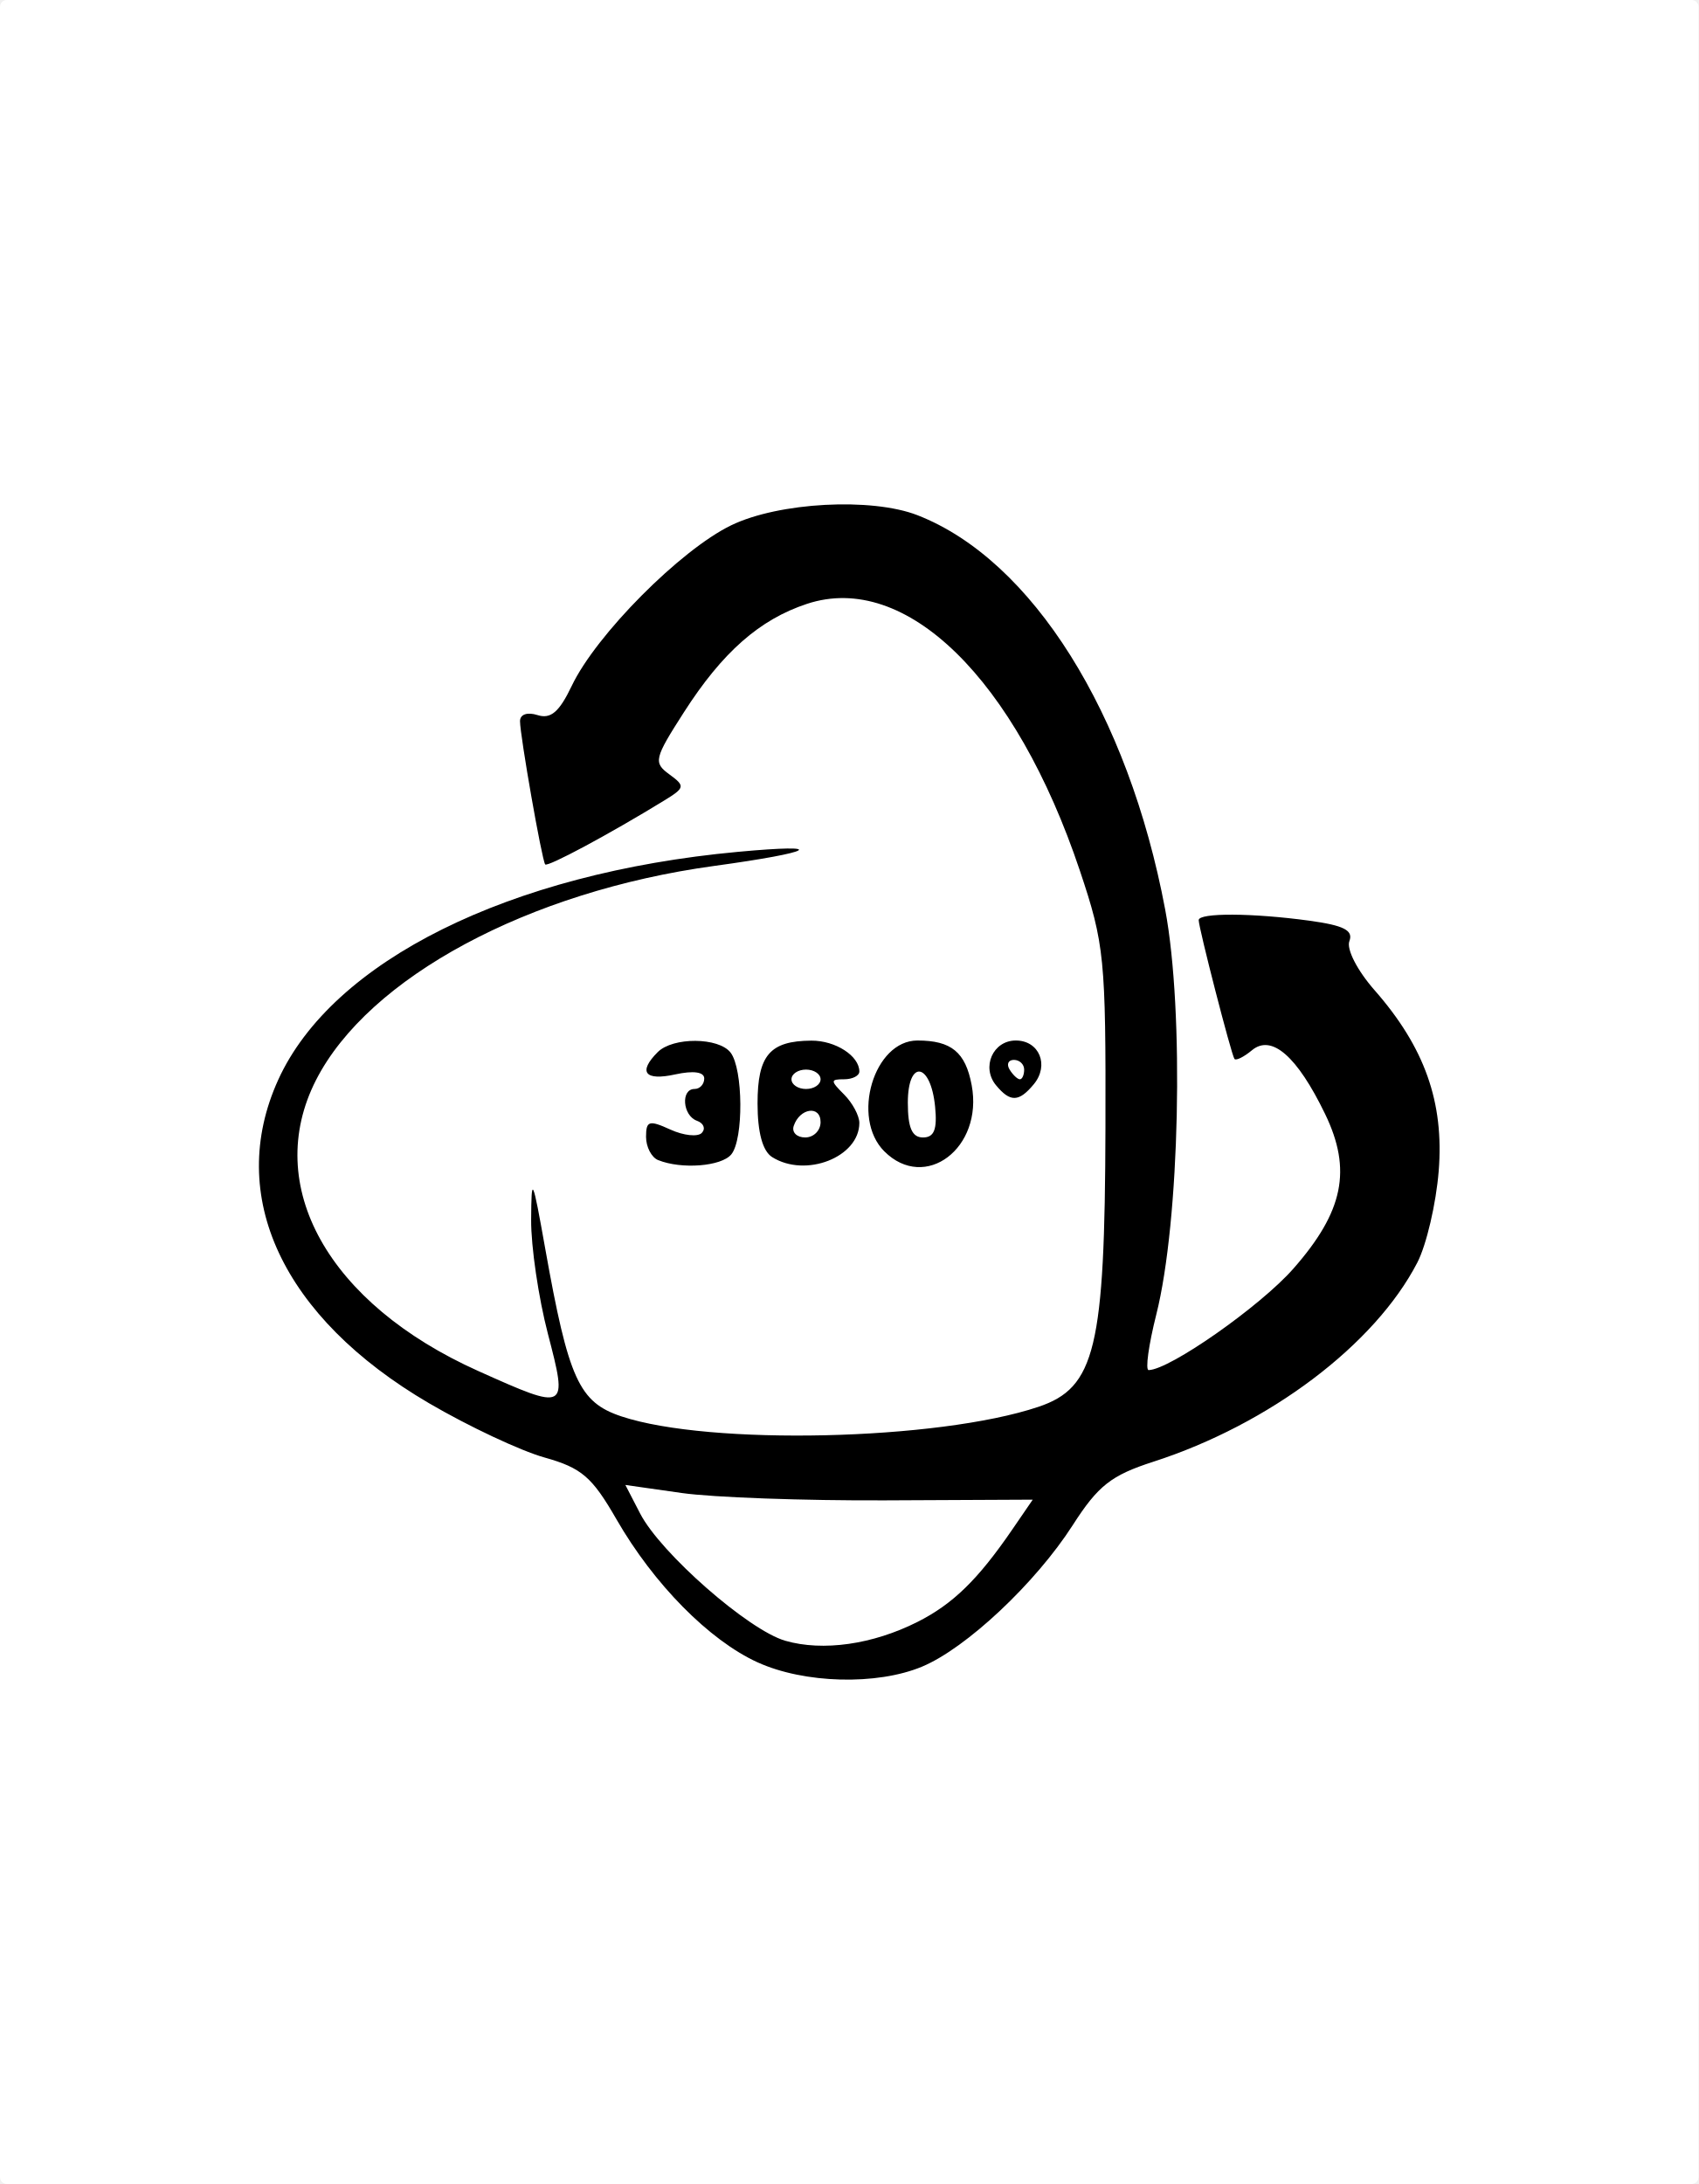
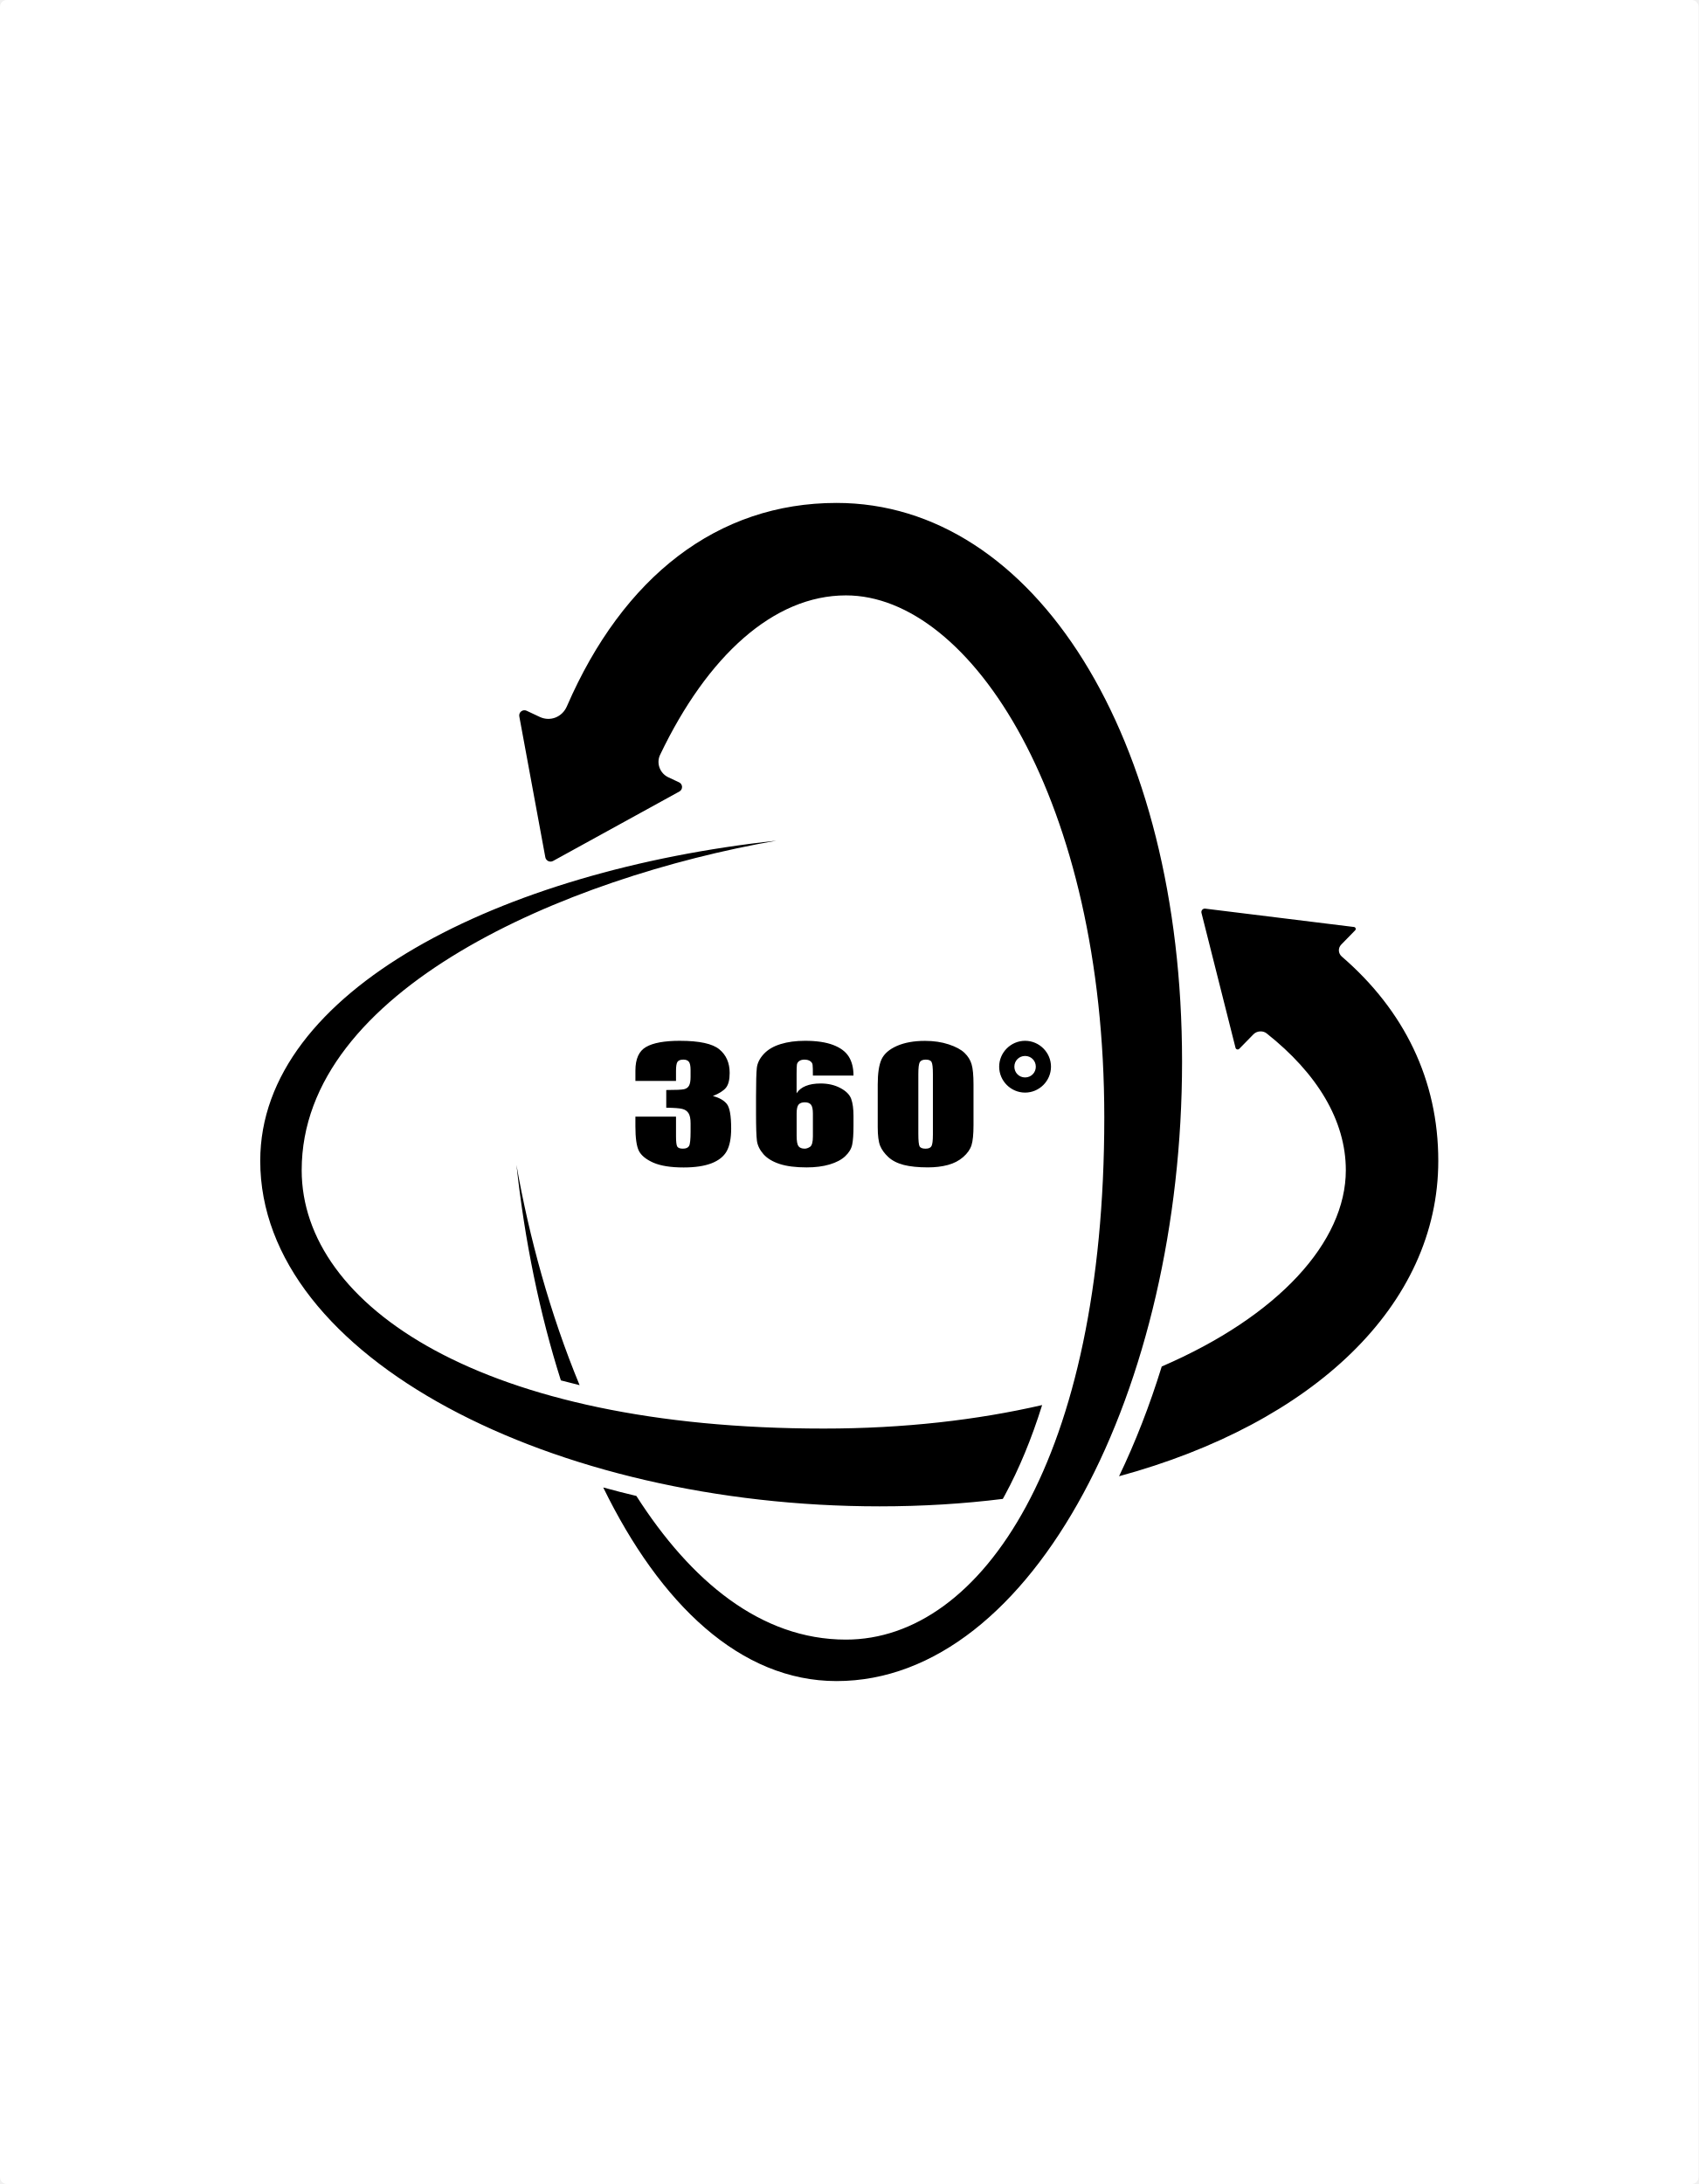
<svg xmlns="http://www.w3.org/2000/svg" width="560" height="720" viewBox="0 0 148.167 190.5" version="1.1" id="svg1" xml:space="preserve">
-   <defs id="defs1" />
-   <g id="layer1">
-     <rect style="fill:#ffffff;stroke-width:2.2;stroke-linecap:round;stroke-linejoin:round;paint-order:markers fill stroke;stroke:none" id="rect1" width="148.167" height="190.5" x="0" y="0" ry="0.597" />
-     <path style="fill:#000000;stroke-width:1.467" d="M 66.083,144.997 C 61.861,143.07 57.026,138.17 53.776,132.521 51.644,128.816 50.737,128.038 47.489,127.128 45.402,126.544 40.868,124.412 37.415,122.391 24.628,114.905 19.681,104.301 24.264,94.2 28.976,83.813 44.425,76.148 64.363,74.303 c 8.02,-0.742 6.734,0.024 -2.063,1.228 -16.202,2.218 -30.168,9.729 -34.734,18.679 -4.694,9.202 1.046,19.496 14.152,25.376 7.782,3.492 7.827,3.468 6.077,-3.244 -0.819,-3.14 -1.477,-7.612 -1.462,-9.938 0.025,-3.938 0.11,-3.764 1.234,2.537 2.027,11.36 2.942,13.372 6.641,14.604 7.684,2.559 27.61,2.105 36.367,-0.83 4.978,-1.668 5.809,-5.124 5.857,-24.346 0.037,-14.777 -0.087,-16.022 -2.227,-22.412 C 88.593,59.205 79.009,49.829 70.399,52.67 c -4.137,1.365 -7.375,4.215 -10.729,9.442 -2.604,4.058 -2.686,4.404 -1.284,5.429 1.405,1.027 1.376,1.169 -0.477,2.304 -4.792,2.936 -10.159,5.814 -10.352,5.552 -0.29,-0.394 -2.194,-11.236 -2.194,-12.492 0,-0.596 0.633,-0.816 1.532,-0.53 1.151,0.365 1.892,-0.27 2.981,-2.553 2.124,-4.455 9.478,-11.858 13.908,-14.003 4.15,-2.009 12.237,-2.446 16.255,-0.878 9.989,3.897 18.379,17.256 21.605,34.4 1.673,8.891 1.271,27.189 -0.775,35.31 -0.674,2.675 -0.974,4.859 -0.667,4.855 1.832,-0.026 9.728,-5.558 12.616,-8.84 4.386,-4.983 5.133,-8.627 2.77,-13.508 -2.437,-5.034 -4.662,-6.971 -6.375,-5.55 -0.718,0.596 -1.407,0.934 -1.531,0.751 -0.281,-0.413 -3.116,-11.421 -3.116,-12.1 0,-0.654 4.701,-0.63 9.652,0.048 3.008,0.412 3.853,0.843 3.493,1.782 -0.268,0.699 0.686,2.56 2.192,4.276 4.378,4.986 6.08,9.785 5.599,15.783 -0.229,2.848 -1.069,6.442 -1.867,7.985 -3.706,7.167 -12.902,14.102 -23.03,17.368 -3.676,1.185 -4.81,2.078 -7.024,5.528 -3.245,5.058 -9.288,10.733 -13.143,12.343 -3.942,1.647 -10.283,1.481 -14.354,-0.376 z m 13.955,-3.526 c 3.09,-1.56 5.271,-3.687 8.27,-8.064 l 1.781,-2.599 -12.848,0.061 c -7.067,0.034 -15.062,-0.255 -17.768,-0.641 l -4.92,-0.702 1.29,2.495 c 1.786,3.453 9.444,10.165 12.658,11.094 3.279,0.947 7.635,0.327 11.538,-1.645 z M 57.414,101.192 c -0.581,-0.235 -1.057,-1.148 -1.057,-2.029 0,-1.404 0.263,-1.483 2.118,-0.638 1.165,0.531 2.402,0.661 2.749,0.289 0.347,-0.372 0.155,-0.846 -0.426,-1.054 -1.254,-0.448 -1.431,-2.774 -0.211,-2.774 0.465,0 0.846,-0.411 0.846,-0.913 0,-0.574 -0.941,-0.706 -2.537,-0.356 -2.643,0.581 -3.26,-0.207 -1.522,-1.945 1.33,-1.33 5.322,-1.303 6.358,0.042 1.102,1.432 1.144,7.569 0.06,8.88 -0.866,1.048 -4.34,1.319 -6.375,0.497 z m 9.938,-0.268 c -0.826,-0.522 -1.269,-2.152 -1.269,-4.67 0,-4.212 1.071,-5.463 4.694,-5.484 2.1,-0.014 4.186,1.33 4.186,2.693 0,0.372 -0.598,0.677 -1.329,0.677 -1.208,0 -1.208,0.121 0,1.329 0.731,0.731 1.329,1.846 1.329,2.477 0,2.988 -4.692,4.824 -7.612,2.978 z m 4.229,-3.048 c 0,-1.494 -1.821,-1.233 -2.343,0.335 -0.184,0.552 0.268,1.004 1.004,1.004 0.737,0 1.339,-0.603 1.339,-1.339 z m 0,-3.735 c 0,-0.465 -0.571,-0.846 -1.269,-0.846 -0.698,0 -1.269,0.381 -1.269,0.846 0,0.465 0.571,0.846 1.269,0.846 0.698,0 1.269,-0.381 1.269,-0.846 z m 5.558,6.283 c -2.919,-2.919 -0.901,-9.666 2.891,-9.666 2.957,0 4.193,1.016 4.732,3.891 1.029,5.486 -4.058,9.34 -7.623,5.774 z m 4.433,-3.892 c -0.383,-3.877 -2.379,-4.168 -2.379,-0.347 0,2.185 0.369,3.031 1.322,3.031 0.977,0 1.253,-0.701 1.057,-2.684 z m 5.321,-1.861 c -1.308,-1.576 -0.281,-3.913 1.72,-3.913 2.052,0 2.939,2.162 1.566,3.817 -1.296,1.562 -2.051,1.584 -3.285,0.096 z m 2.448,-1.376 c 0,-0.465 -0.403,-0.846 -0.896,-0.846 -0.493,0 -0.66,0.381 -0.373,0.846 0.287,0.465 0.691,0.846 0.896,0.846 0.205,0 0.373,-0.381 0.373,-0.846 z" id="path11" />
-   </g>
+   <defs id="defs1">
+     <rect x="224.021" y="412.375" width="363.566" height="257.812" id="rect12" />
+     <rect x="224.021" y="412.375" width="363.566" height="257.812" id="rect13" />
+     <rect x="224.021" y="412.375" width="363.566" height="257.812" id="rect14" />
+   </defs>
+   <rect style="fill:#ffffff;stroke:none;stroke-width:2.2;stroke-linecap:round;stroke-linejoin:round;paint-order:markers fill stroke" id="rect1" width="148.167" height="190.5" x="0" y="0" ry="0.597" />
+   <path id="path1" style="display:inline;fill:#000000;stroke-width:0.864;stroke-linecap:square;paint-order:markers fill stroke" d="m 72.975,43.868 c -10.381,0 -18.618,6.429 -23.526,17.746 -0.404,0.932 -1.444,1.352 -2.364,0.92 l -1.148,-0.539 a 0.452,0.452 0 0 0 -0.637,0.491 l 2.27,12.289 a 0.463,0.463 0 0 0 0.679,0.321 l 11.017,-6.057 a 0.448,0.448 0 0 0 -0.025,-0.798 L 58.301,67.8 C 57.565,67.455 57.232,66.571 57.583,65.838 61.713,57.202 67.493,51.933 73.794,51.933 c 10.925,-1.91e-4 22.537,17.924 22.537,45.541 0,29.705 -10.665,45.541 -22.537,45.541 -7.45,0 -13.565,-5.152 -18.281,-12.53 -0.976,-0.231 -1.94,-0.478 -2.891,-0.74 4.964,10.171 11.957,16.887 20.352,16.887 17.231,0 30.141,-25.65 30.141,-54.028 0,-28.377 -12.91,-48.736 -30.141,-48.736 z m -5.246,29.459 c -23.988,2.601 -45.028,13.066 -45.028,27.924 0,17.231 25.65,30.141 54.028,30.141 3.731,0 7.324,-0.223 10.75,-0.65 0.065,-0.117 0.129,-0.235 0.194,-0.353 1.215,-2.245 2.307,-4.859 3.236,-7.832 -5.633,1.299 -12.029,2.05 -19.051,2.05 -29.705,0 -45.541,-10.665 -45.541,-22.537 0,-15.743 23.01,-25.524 41.411,-28.743 z m 37.366,5.927 a 0.3,0.3 0 0 0 -0.286,0.374 l 2.969,11.766 a 0.194,0.194 0 0 0 0.327,0.088 l 1.236,-1.263 c 0.299,-0.305 0.818,-0.346 1.153,-0.081 4.395,3.482 6.906,7.583 6.907,11.933 1.1e-4,6.25 -5.867,12.726 -16.059,17.122 -1.049,3.395 -2.297,6.604 -3.723,9.573 16.955,-4.619 27.847,-14.911 27.847,-27.514 0,-7.05 -2.965,-13.111 -8.412,-17.812 -0.323,-0.279 -0.35,-0.745 -0.052,-1.051 L 118.215,81.147 a 0.171,0.171 0 0 0 -0.101,-0.29 l -12.977,-1.601 a 0.3,0.3 0 0 0 -0.041,-0.002 z M 59.312,90.784 c -1.35,0 -2.335,0.18 -2.954,0.538 -0.619,0.354 -0.929,1.039 -0.929,2.055 v 0.906 h 3.541 v -0.873 c 0,-0.407 0.044,-0.672 0.132,-0.795 0.093,-0.127 0.263,-0.19 0.508,-0.19 0.216,0 0.374,0.059 0.473,0.177 0.105,0.118 0.158,0.363 0.158,0.735 v 0.591 c 0,0.346 -0.044,0.6 -0.131,0.762 -0.088,0.162 -0.231,0.267 -0.43,0.315 -0.199,0.048 -0.719,0.072 -1.56,0.072 v 1.543 c 0.69,0.009 1.154,0.044 1.394,0.105 0.24,0.057 0.421,0.179 0.544,0.367 0.123,0.188 0.184,0.486 0.184,0.893 v 0.735 c 0,0.665 -0.044,1.076 -0.131,1.234 -0.088,0.158 -0.269,0.237 -0.544,0.237 -0.251,0 -0.415,-0.061 -0.491,-0.184 -0.07,-0.127 -0.105,-0.421 -0.105,-0.88 V 97.401 H 55.428 v 0.84 c 0,1.011 0.099,1.722 0.298,2.134 0.205,0.407 0.625,0.753 1.262,1.037 0.643,0.28 1.525,0.42 2.647,0.42 0.988,0 1.797,-0.12 2.428,-0.361 0.631,-0.245 1.076,-0.6 1.333,-1.063 0.257,-0.468 0.386,-1.125 0.386,-1.969 0,-1.138 -0.131,-1.86 -0.394,-2.167 -0.263,-0.311 -0.663,-0.534 -1.201,-0.669 0.543,-0.219 0.923,-0.46 1.139,-0.722 0.216,-0.267 0.325,-0.698 0.325,-1.293 0,-0.88 -0.301,-1.567 -0.903,-2.061 -0.602,-0.495 -1.748,-0.742 -3.436,-0.742 z m 10.916,0 c -0.806,0 -1.519,0.096 -2.139,0.289 -0.614,0.188 -1.099,0.473 -1.455,0.854 -0.356,0.381 -0.561,0.785 -0.613,1.214 -0.047,0.425 -0.07,1.269 -0.07,2.534 v 1.471 c 0,1.173 0.026,1.963 0.079,2.37 0.058,0.407 0.251,0.796 0.578,1.168 0.333,0.368 0.804,0.65 1.412,0.847 0.608,0.197 1.388,0.296 2.34,0.296 0.766,0 1.434,-0.086 2.007,-0.256 0.579,-0.171 1.032,-0.409 1.359,-0.715 0.333,-0.311 0.537,-0.648 0.613,-1.011 0.076,-0.363 0.114,-0.917 0.114,-1.661 v -0.847 c 0,-0.626 -0.068,-1.122 -0.202,-1.49 -0.134,-0.368 -0.45,-0.683 -0.947,-0.946 -0.497,-0.263 -1.069,-0.394 -1.718,-0.394 -0.514,0 -0.947,0.072 -1.298,0.217 -0.351,0.14 -0.617,0.353 -0.798,0.637 v -1.694 c 0,-0.398 0.009,-0.663 0.026,-0.794 0.018,-0.131 0.085,-0.239 0.202,-0.322 0.117,-0.083 0.266,-0.125 0.448,-0.125 0.216,0 0.385,0.044 0.508,0.131 0.129,0.087 0.199,0.197 0.211,0.328 0.018,0.127 0.026,0.438 0.026,0.932 h 3.542 c 0,-0.665 -0.138,-1.217 -0.412,-1.654 -0.275,-0.438 -0.73,-0.777 -1.367,-1.018 -0.637,-0.241 -1.452,-0.361 -2.446,-0.361 z m 19.193,5.16e-4 c -1.24,0 -2.26,1.018 -2.26,2.258 0,1.24 1.02,2.26 2.26,2.26 1.24,0 2.26,-1.02 2.26,-2.26 0,-1.24 -1.02,-2.258 -2.26,-2.258 z m -8.742,0.006 c -0.953,0 -1.764,0.147 -2.437,0.44 -0.666,0.293 -1.114,0.683 -1.342,1.168 -0.222,0.486 -0.333,1.217 -0.333,2.193 v 3.709 c 0,0.748 0.07,1.295 0.21,1.641 0.14,0.341 0.377,0.668 0.71,0.978 0.333,0.311 0.78,0.541 1.341,0.689 0.561,0.144 1.265,0.217 2.113,0.217 0.643,0 1.224,-0.07 1.745,-0.21 0.52,-0.14 0.964,-0.37 1.332,-0.689 0.368,-0.319 0.611,-0.663 0.728,-1.03 0.117,-0.368 0.176,-0.954 0.176,-1.76 V 94.592 c 0,-0.805 -0.056,-1.391 -0.167,-1.759 -0.105,-0.368 -0.31,-0.698 -0.613,-0.992 -0.304,-0.293 -0.763,-0.54 -1.376,-0.742 -0.614,-0.206 -1.309,-0.309 -2.087,-0.309 z m 8.742,1.316 c 0.525,0 0.936,0.411 0.936,0.936 0,0.525 -0.411,0.937 -0.936,0.937 -0.525,0 -0.935,-0.413 -0.935,-0.937 0,-0.525 0.411,-0.936 0.935,-0.936 z m -8.663,0.319 c 0.269,0 0.438,0.072 0.508,0.217 0.076,0.14 0.114,0.493 0.114,1.057 v 5.265 c 0,0.521 -0.041,0.856 -0.123,1.005 -0.082,0.149 -0.254,0.223 -0.517,0.223 -0.263,0 -0.435,-0.064 -0.517,-0.191 -0.076,-0.127 -0.114,-0.499 -0.114,-1.116 v -5.186 c 0,-0.547 0.041,-0.895 0.122,-1.044 0.088,-0.153 0.263,-0.23 0.526,-0.23 z m -10.556,3.722 c 0.251,0 0.433,0.07 0.544,0.21 0.111,0.14 0.166,0.398 0.166,0.775 v 1.989 c 0,0.49 -0.082,0.792 -0.245,0.906 -0.164,0.109 -0.321,0.164 -0.473,0.164 -0.251,0 -0.432,-0.073 -0.543,-0.217 -0.105,-0.144 -0.158,-0.451 -0.158,-0.919 V 97.133 c 0,-0.39 0.056,-0.65 0.167,-0.781 0.117,-0.136 0.298,-0.204 0.543,-0.204 z m -25.15,5.457 c 0.718,6.618 2.033,13.012 3.875,18.801 0.534,0.143 1.079,0.282 1.633,0.415 -2.574,-6.218 -4.418,-12.982 -5.508,-19.216 z" />
</svg>
